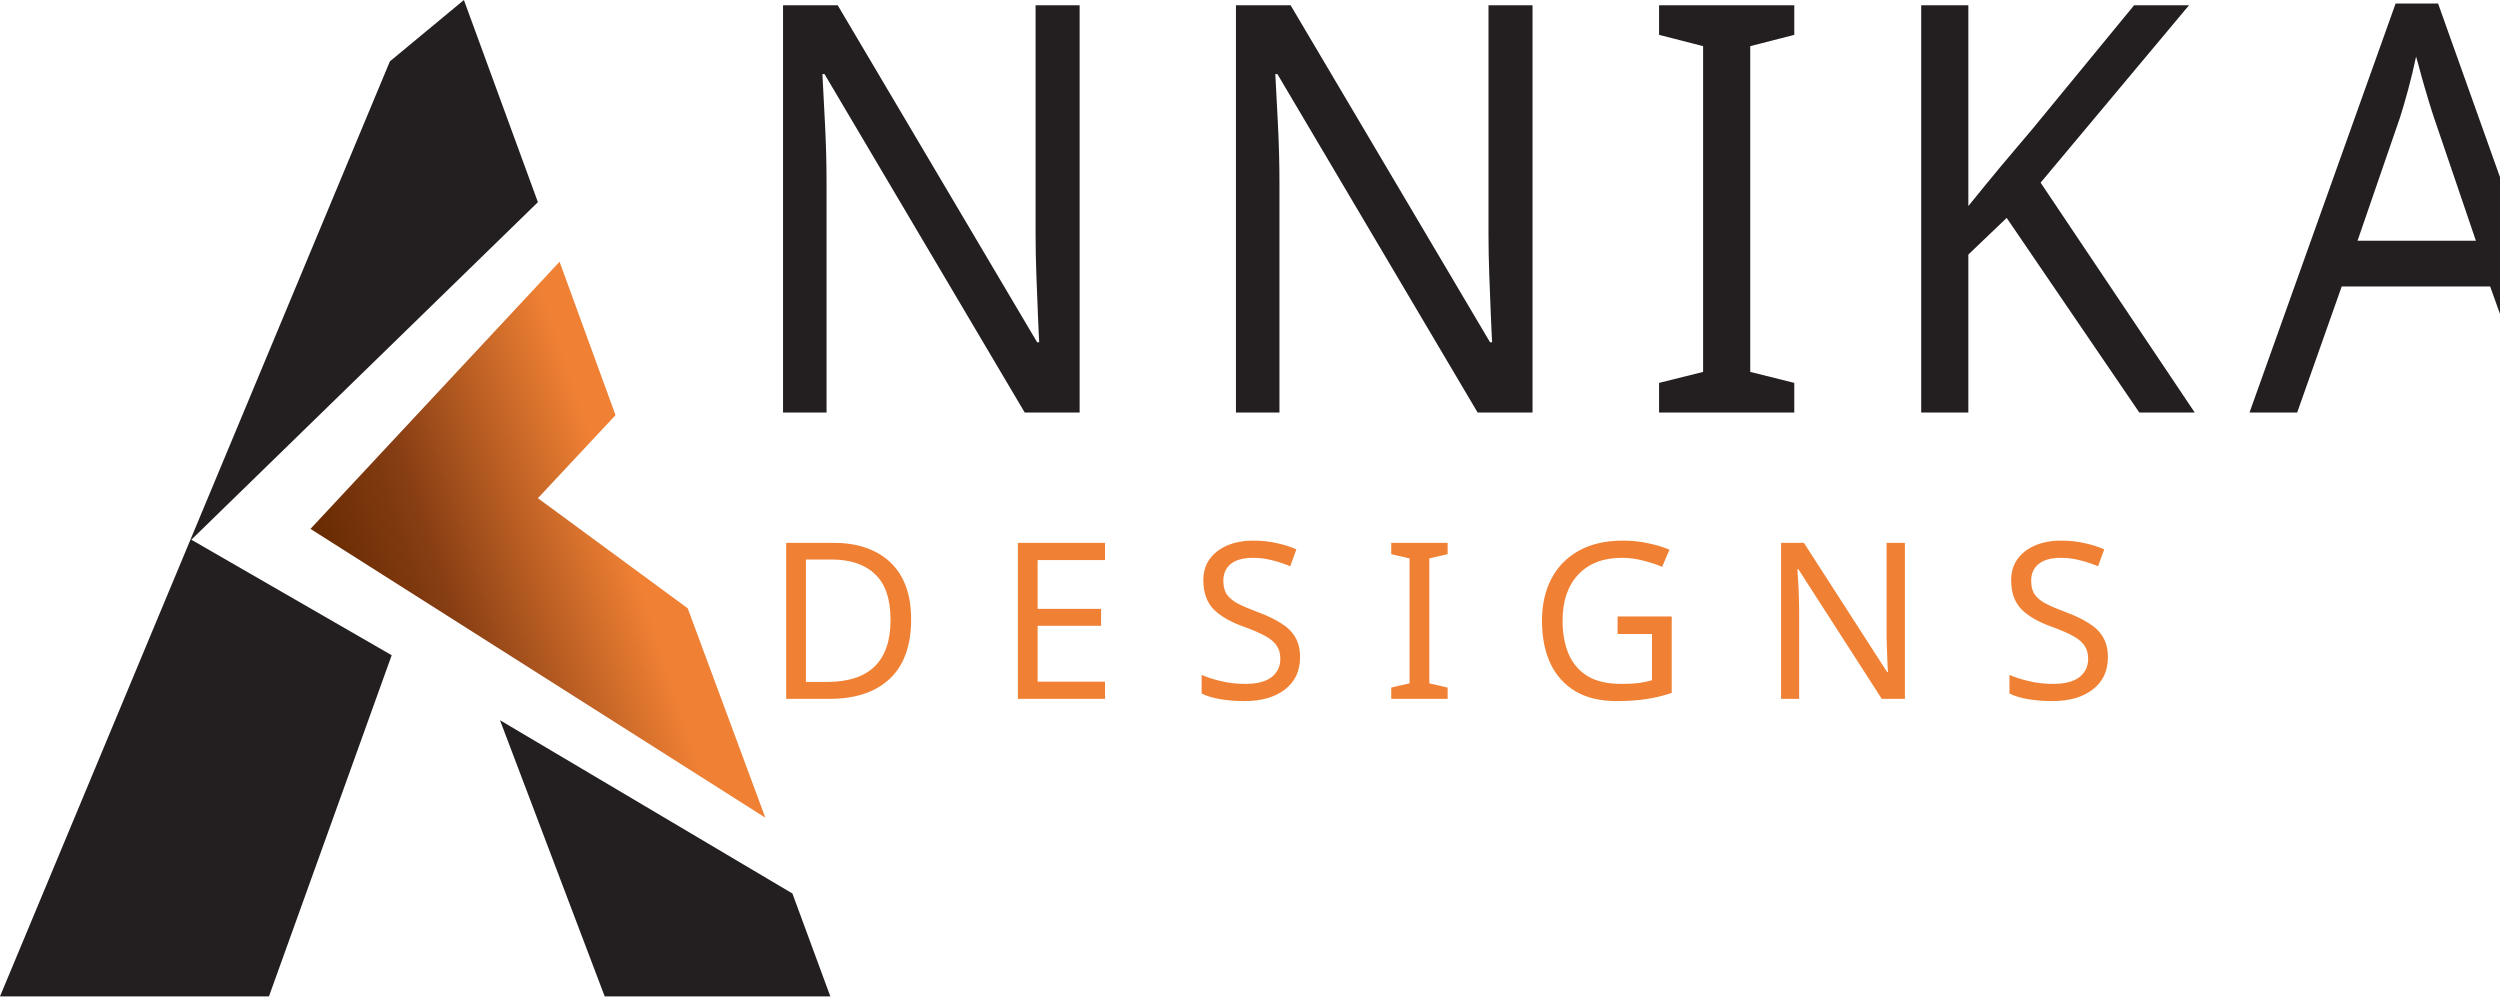
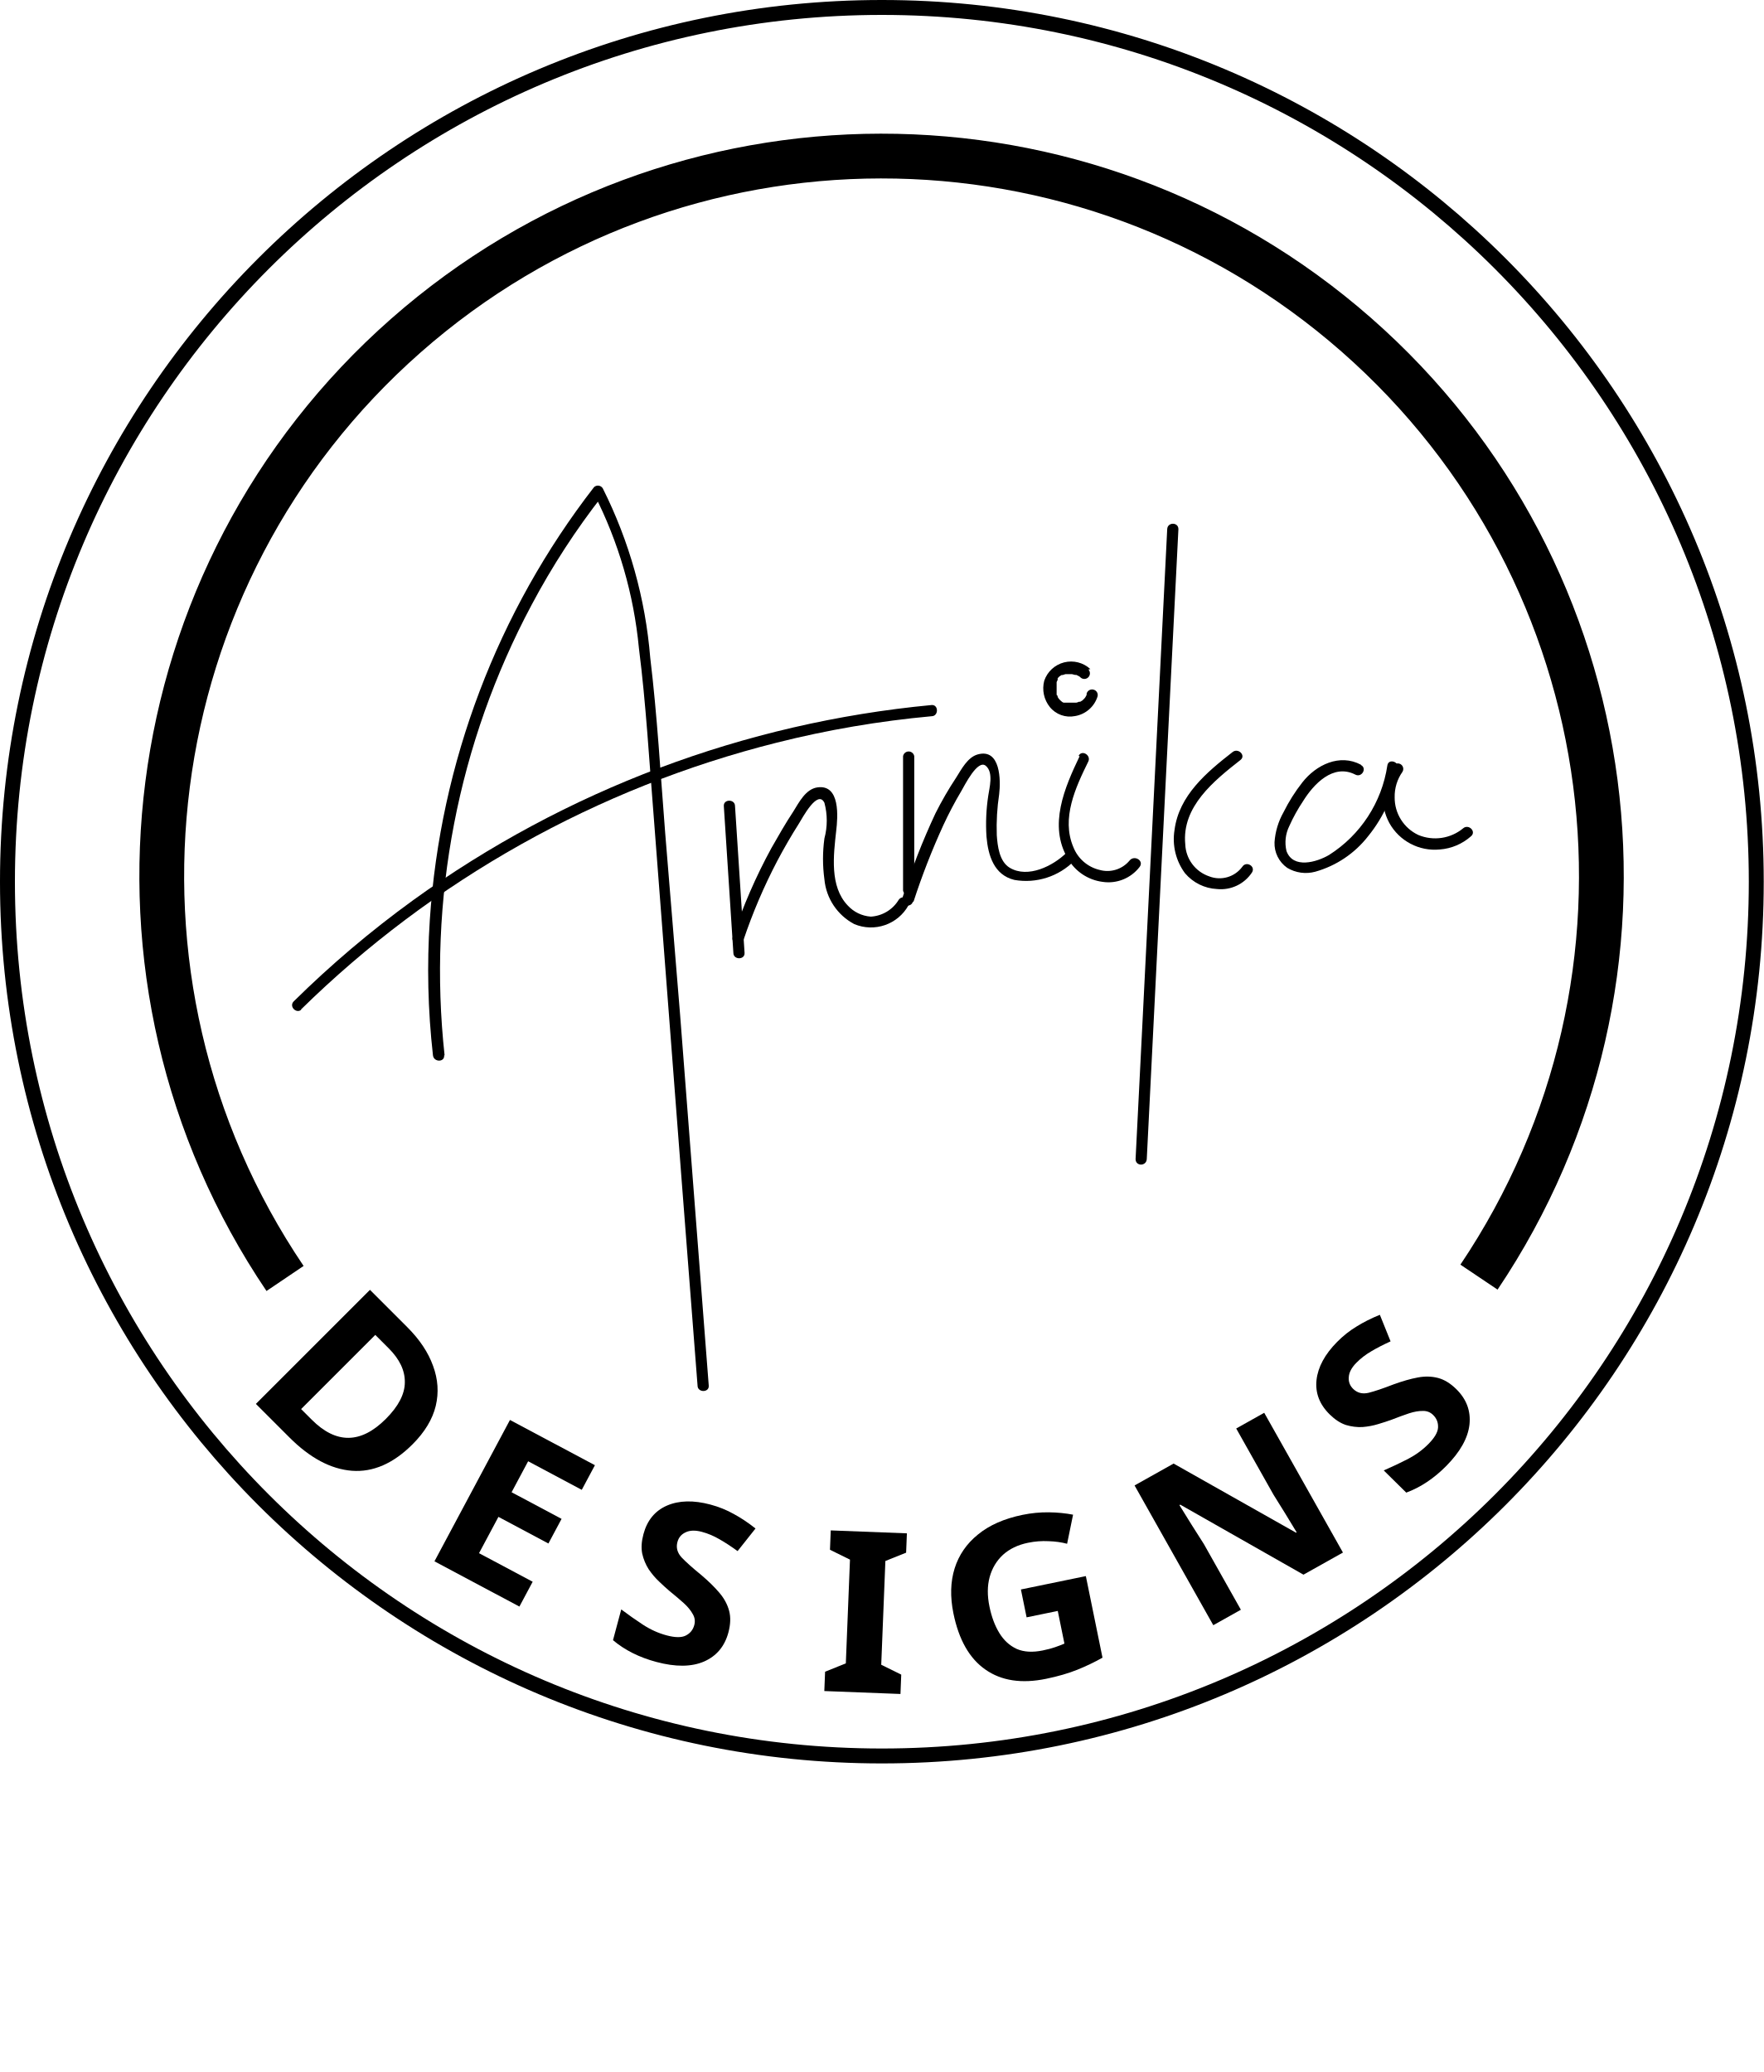
- <svg xmlns="http://www.w3.org/2000/svg" id="Layer_1" width="138.5" height="55.2" viewBox="0 0 138.5 55.2">
-   <style>.st0{fill:#f08134}.st1{font-family:'BentonSansWide-Regular'}.st2{font-size:12.102px}.st3{letter-spacing:4}.st4{fill:#231f20}.st5{font-family:'TrebuchetMS-Bold'}.st6{font-size:31.607px}.st7{letter-spacing:3.3}.st8{fill:url(#SVGID_1_)}</style>
-   <text class="st0 st1 st2 st3" transform="translate(42.383 38.716)">DESIGNS</text>
-   <text class="st4 st5 st6 st7" transform="matrix(.9184 0 0 1 40.568 22.853)">NNIKA</text>
-   <path d="M10.6 29.9l19.2-18.7L25.7 0l-4.1 3.4L0 55.2h14.9l6.8-18.9zm17.1 10l5.8 15.3H46l-2.1-5.7z" class="st4" />
-   <linearGradient id="SVGID_1_" x1="16.48" x2="40.39" y1="36.57" y2="28.66" gradientUnits="userSpaceOnUse">
-     <stop offset=".13" stop-color="#692b01" />
-     <stop offset=".35" stop-color="#863d13" />
-     <stop offset=".77" stop-color="#f08134" />
-   </linearGradient>
-   <path d="M31 14.5L17.2 29.3l25.2 16-4.3-11.6-8.3-6.1 4.3-4.6z" class="st8" />
+ <svg xmlns="http://www.w3.org/2000/svg" width="118.18" height="138.86" viewBox="0 0 118.18 138.86">
+   <text font-family="BentonSans-Bold, Benton Sans" font-size="15.07" font-weight="700" transform="matrix(.74 .74 -.71 .71 16.14 93.08)">D</text>
+   <text font-family="BentonSans-Bold, Benton Sans" font-size="15.07" font-weight="700" transform="matrix(.92 .49 -.47 .88 27.86 103.97)">E</text>
+   <text font-family="BentonSans-Bold, Benton Sans" font-size="15.07" font-weight="700" transform="matrix(1.01 .27 -.26 .97 40.25 110.22)">S</text>
+   <text font-family="BentonSans-Bold, Benton Sans" font-size="15.07" font-weight="700" transform="matrix(1.04 .04 -.04 1 54.73 113.31)">I</text>
+   <text font-family="BentonSans-Bold, Benton Sans" font-size="15.07" font-weight="700" transform="matrix(1.02 -.21 .2 .98 64.07 113.59)">G</text>
+   <text font-family="BentonSans-Bold, Benton Sans" font-size="15.07" font-weight="700" transform="matrix(.91 -.51 .49 .87 80.06 109.61)">N</text>
+   <text font-family="BentonSans-Bold, Benton Sans" font-size="15.07" font-weight="700" transform="matrix(.73 -.74 .71 .7 94.08 100.89)">S</text>
+   <path d="M29.79 70.73a52.15 52.15 0 0 1 5.83-30.19 49.84 49.84 0 0 1 4.78-7.36l-.59-.07a28.76 28.76 0 0 1 3 10.32c.48 3.77.69 7.59 1 11.39l1.87 24.36 1.06 13.68c0 .48.79.48.75 0L45.57 68l-1-12.19c-.31-3.91-.53-7.84-1-11.73a30.91 30.91 0 0 0-3.18-11.35.38.38 0 0 0-.59-.08 53.09 53.09 0 0 0-11 29 50.9 50.9 0 0 0 .21 9.07c.05.48.8.48.75 0z" />
+   <path d="M20.14 67.68a69.73 69.73 0 0 1 31.91-17.91A67.7 67.7 0 0 1 62.42 48c.48 0 .48-.79 0-.75a70.7 70.7 0 0 0-34.74 13.08 69.12 69.12 0 0 0-8 6.78c-.34.34.19.87.53.54z" />
+   <path d="M48.5 54.02l.64 9.84c0 .48.78.48.75 0l-.64-9.84c0-.48-.78-.48-.75 0zm12.01-3.34v9a.38.38 0 0 0 .75 0v-9a.38.38 0 0 0-.75 0z" />
+   <path d="M49.82 62.99a36.55 36.55 0 0 1 2.27-5.31c.45-.85.93-1.68 1.45-2.5.23-.37 1.25-2.3 1.7-1.38a4.61 4.61 0 0 1 0 2.39 10.06 10.06 0 0 0 0 2.74 3.78 3.78 0 0 0 2 3 2.88 2.88 0 0 0 3.63-1.25c.28-.4-.37-.77-.65-.38a2.34 2.34 0 0 1-1.87 1.13 2.31 2.31 0 0 1-1.55-.75c-1.22-1.28-.95-3.37-.77-5 .11-.91.29-3.14-1.27-2.91-.78.12-1.22 1-1.6 1.61-.53.8-1 1.63-1.48 2.47a36.68 36.68 0 0 0-2.58 5.93c-.16.46.57.65.72.2z" />
+   <path d="M61.21 60.43a47.5 47.5 0 0 1 2-5.13 24.76 24.76 0 0 1 1.2-2.28c.22-.37 1.09-2.15 1.64-1.7s.23 1.53.17 2a12.65 12.65 0 0 0-.12 2.75c.11 1.26.5 2.57 1.87 2.9a4.54 4.54 0 0 0 4.02-1.29c.35-.33-.18-.86-.53-.53-.89.88-2.59 1.74-3.81 1-.69-.42-.81-1.45-.86-2.18a14.88 14.88 0 0 1 .16-2.75c.11-.91.1-3.09-1.44-2.66-.68.19-1.09 1-1.44 1.55a23.22 23.22 0 0 0-1.39 2.4 46.71 46.71 0 0 0-2.23 5.72c-.15.46.57.66.72.2z" />
+   <path d="M72.34 50.68c-1 2.09-2.11 4.64-.79 6.86a3.14 3.14 0 0 0 2.33 1.56 2.63 2.63 0 0 0 2.48-1c.32-.42-.36-.83-.68-.42a1.93 1.93 0 0 1-2 .62 2.51 2.51 0 0 1-1.76-1.53c-.82-1.93.15-4 1-5.73.21-.43-.44-.82-.65-.38zm.72-5.84a1.9 1.9 0 0 0-3.09.78 2 2 0 0 0 .38 1.77 1.73 1.73 0 0 0 1.68.6 1.91 1.91 0 0 0 1.51-1.31.37.37 0 0 0-.26-.46.38.38 0 0 0-.47.26v.09c0-.06 0 0 0 0l-.08.15-.06.08a1.85 1.85 0 0 1-.14.14s-.08.07 0 0l-.15.09h-.09a.49.49 0 0 1-.17.06h-.17c-.06 0 .09 0 0 0h-.37s-.09 0 0 0h-.26c-.1 0 .06 0 0 0h-.06a.42.42 0 0 1-.14-.09l-.09-.08s-.11-.13-.07-.07l-.09-.14c0-.05 0-.09-.07-.14s0 .06 0 0v-.35c0-.04 0 0 0 0a.86.86 0 0 1 0-.16v-.1s0-.11 0 0v-.25l.07-.15v-.11l.12-.12.14-.09h.07c-.07 0 0 0 0 0a1.39 1.39 0 0 1 .19-.06h.44l.2.05h.09l.18.09a.39.39 0 0 1 .1.08.375.375 0 0 0 .53-.53zm5.15-9.39l-1.65 32.91-.47 9.32c0 .49.72.49.75 0l1.65-32.9.47-9.32c0-.48-.73-.48-.75 0zm4.38 14.95c-1.73 1.35-3.59 2.9-3.89 5.22a3.84 3.84 0 0 0 .7 2.9 3 3 0 0 0 2.14 1.06 2.5 2.5 0 0 0 2.35-1.11c.26-.42-.39-.79-.65-.38a1.9 1.9 0 0 1-2.22.64 2.36 2.36 0 0 1-1.6-2.14c-.25-2.53 1.93-4.27 3.7-5.66.38-.3-.15-.83-.53-.53zm8.6.85c-1.42-.76-3 0-3.93 1.19a11.55 11.55 0 0 0-1.26 2 4.73 4.73 0 0 0-.6 2 2 2 0 0 0 .85 1.72 2.42 2.42 0 0 0 1.88.26 6.83 6.83 0 0 0 3.55-2.39 9.42 9.42 0 0 0 2-4.53c.07-.47-.65-.68-.72-.2a8.61 8.61 0 0 1-3.91 6c-.82.48-2.41.95-2.85-.27a2.48 2.48 0 0 1 .19-1.67 11.21 11.21 0 0 1 .93-1.68c.69-1.11 2-2.53 3.49-1.77.43.23.81-.42.38-.64z" />
+   <path d="M93.29 51.36a3.66 3.66 0 0 0-.2 3.79 3.48 3.48 0 0 0 3.38 1.78 3.55 3.55 0 0 0 2.1-.89c.37-.32-.17-.84-.53-.53a2.94 2.94 0 0 1-3 .45 2.76 2.76 0 0 1-1.59-2.53 2.85 2.85 0 0 1 .52-1.7.37.37 0 1 0-.64-.37z" />
+   <circle cx="59.09" cy="59.09" r="58.59" fill="none" stroke="#000" stroke-miterlimit="10" />
+   <path fill="none" stroke="#000" stroke-miterlimit="10" stroke-width="3" d="M19.1 85.68a48.23 48.23 0 1 1 80-.09" />
</svg>
